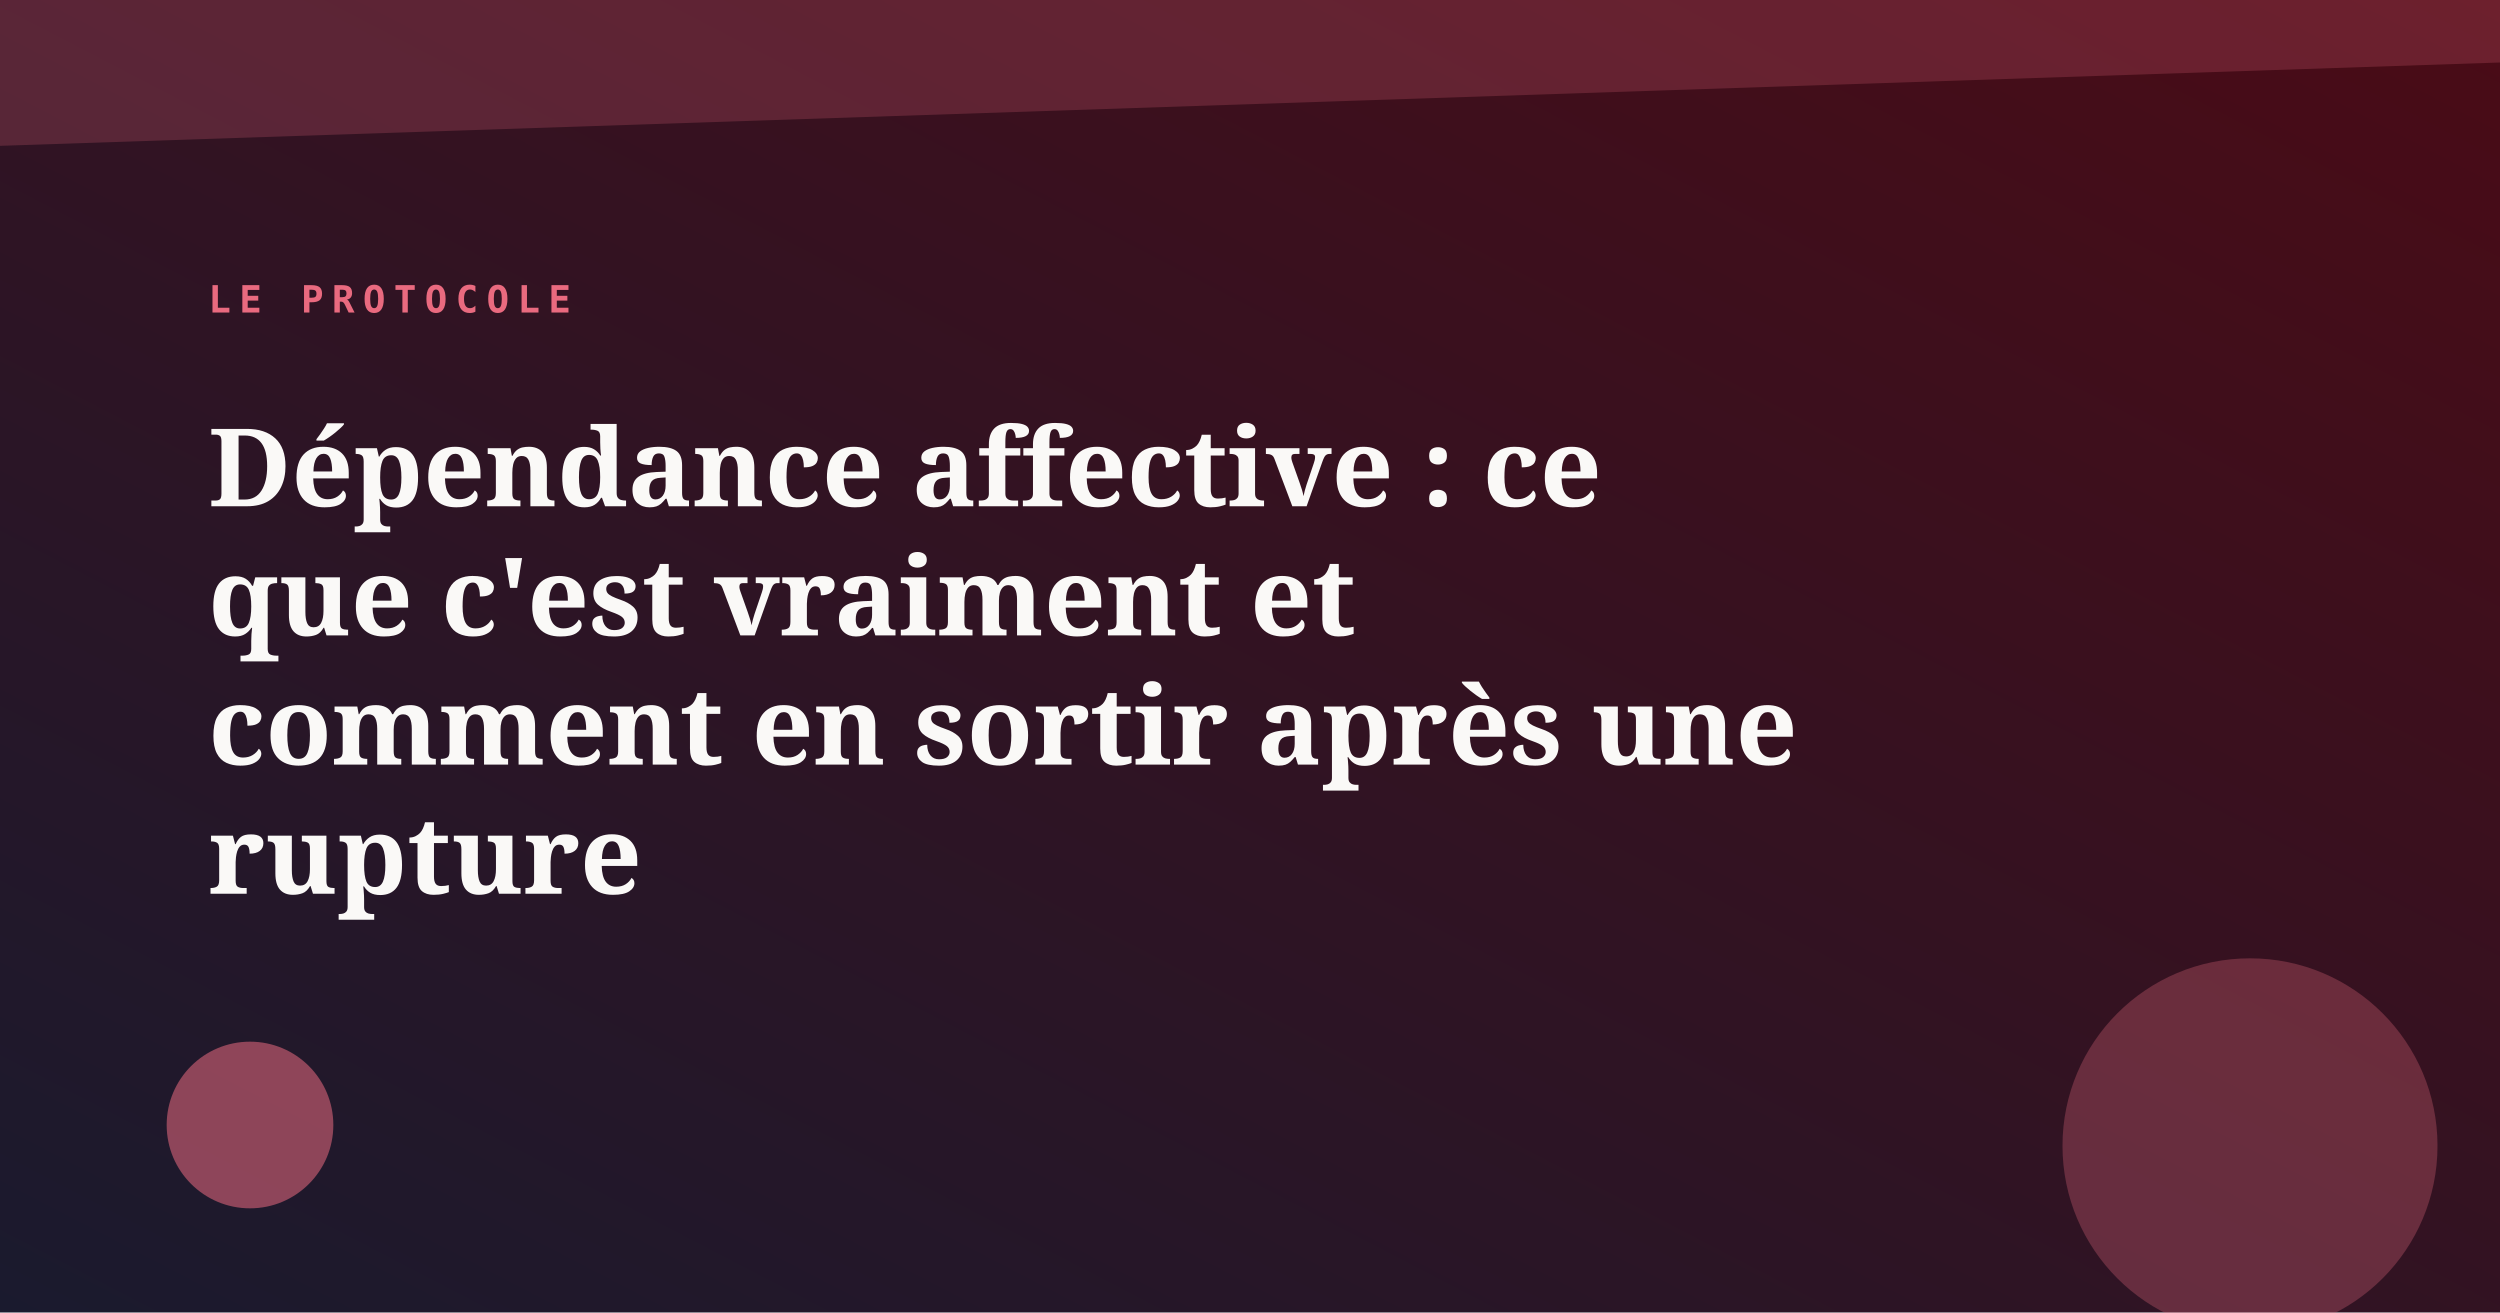
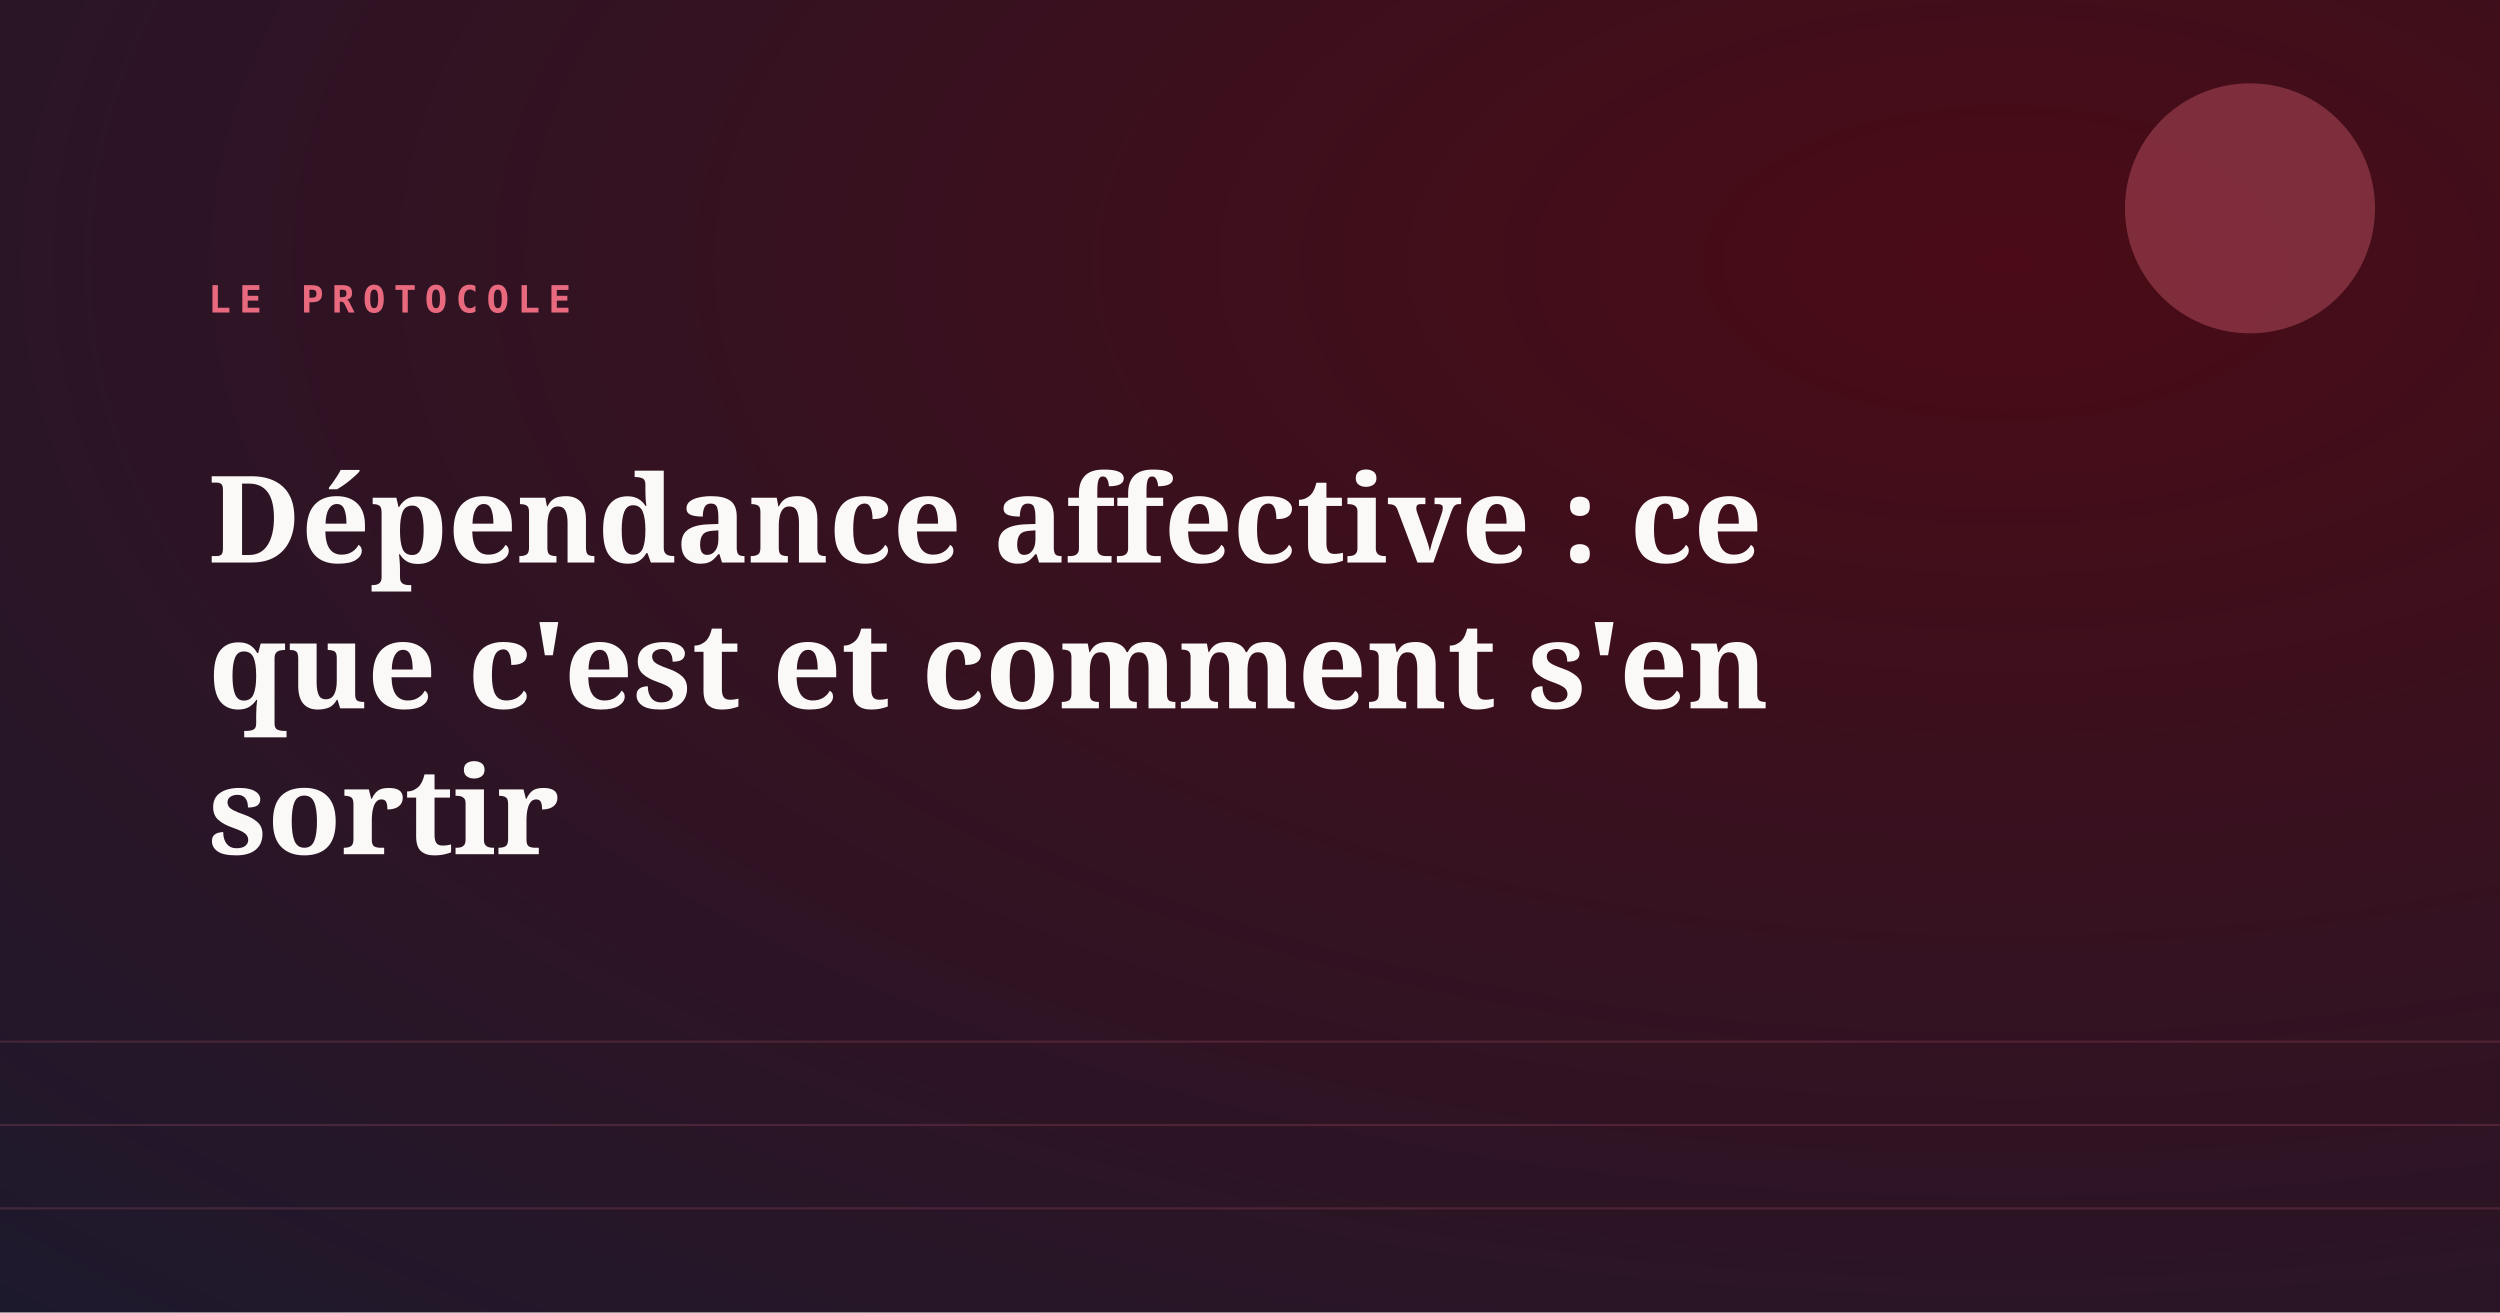
<svg xmlns="http://www.w3.org/2000/svg" viewBox="0 0 1200 630" width="1200" height="630">
  <defs>
-     <linearGradient id="bg" x1="100%" y1="0%" x2="0%" y2="100%">
+     <radialGradient id="bg" cx="80%" cy="20%" r="120%">
      <stop offset="0%" stop-color="#4a0b16" />
      <stop offset="100%" stop-color="#1A1A2E" />
-     </linearGradient>
+     </radialGradient>
  </defs>
  <rect width="1200" height="630" fill="url(#bg)" />
-   <path d="M 0 70 L 1200 30 L 1200 0 L 0 0 Z" fill="#e96a7f" opacity="0.22" />
-   <circle cx="1080" cy="550" r="90" fill="#e96a7f" opacity="0.30" />
-   <circle cx="120" cy="540" r="40" fill="#e96a7f" opacity="0.55" />
+   <g opacity="0.18">
+     <line x1="0" y1="500" x2="1200" y2="500" stroke="#e96a7f" stroke-width="1" />
+     <line x1="0" y1="540" x2="1200" y2="540" stroke="#e96a7f" stroke-width="1" />
+     <line x1="0" y1="580" x2="1200" y2="580" stroke="#e96a7f" stroke-width="1" />
+   </g>
+   <circle cx="1080" cy="100" r="60" fill="#e96a7f" opacity="0.35" />
  <text x="100" y="150" font-family="ui-monospace, monospace" font-size="18" font-weight="600" letter-spacing="4" fill="#e96a7f">LE PROTOCOLE</text>
-   <text x="100" y="243" font-family="Georgia, serif" font-weight="bold" font-size="52" fill="#FAF9F7">Dépendance affective : ce</text>
-   <text x="100" y="305" font-family="Georgia, serif" font-weight="bold" font-size="52" fill="#FAF9F7">que c'est vraiment et</text>
-   <text x="100" y="367" font-family="Georgia, serif" font-weight="bold" font-size="52" fill="#FAF9F7">comment en sortir après une</text>
-   <text x="100" y="429" font-family="Georgia, serif" font-weight="bold" font-size="52" fill="#FAF9F7">rupture</text>
+   <text x="100" y="270" font-family="Georgia, serif" font-weight="bold" font-size="58" fill="#FAF9F7">Dépendance affective : ce</text>
+   <text x="100" y="340" font-family="Georgia, serif" font-weight="bold" font-size="58" fill="#FAF9F7">que c'est et comment s'en</text>
+   <text x="100" y="410" font-family="Georgia, serif" font-weight="bold" font-size="58" fill="#FAF9F7">sortir</text>
</svg>
